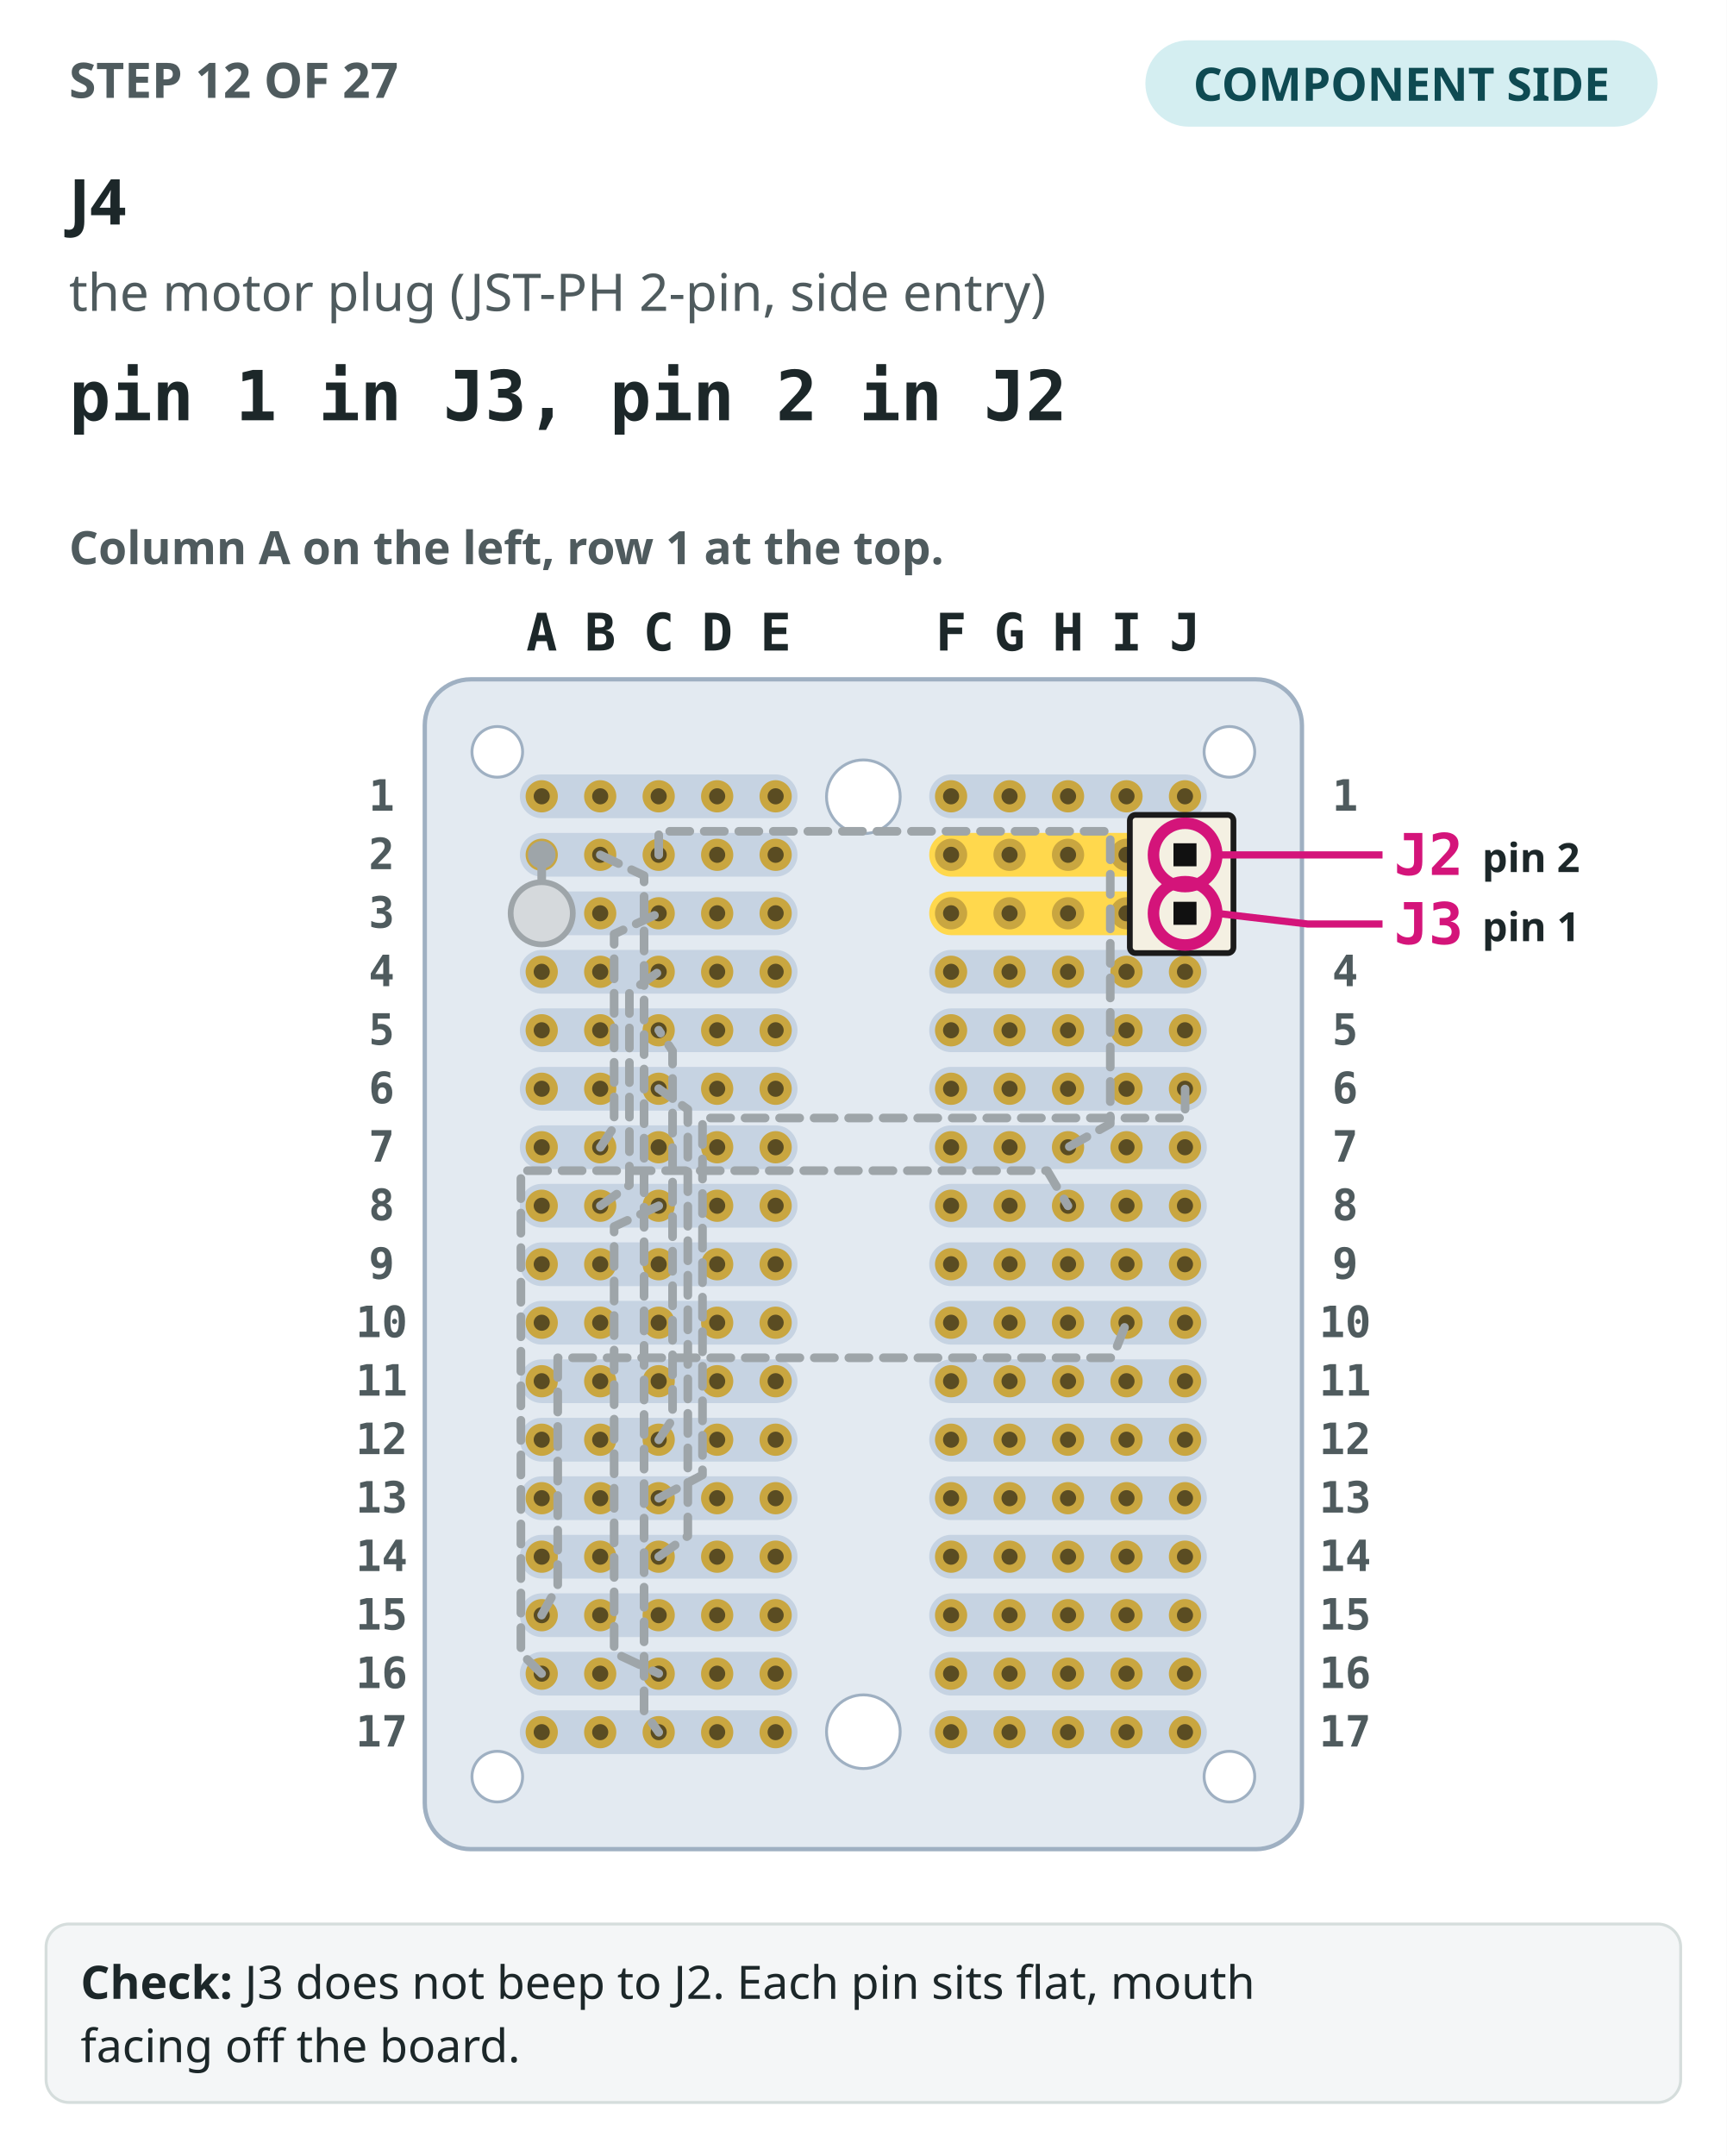
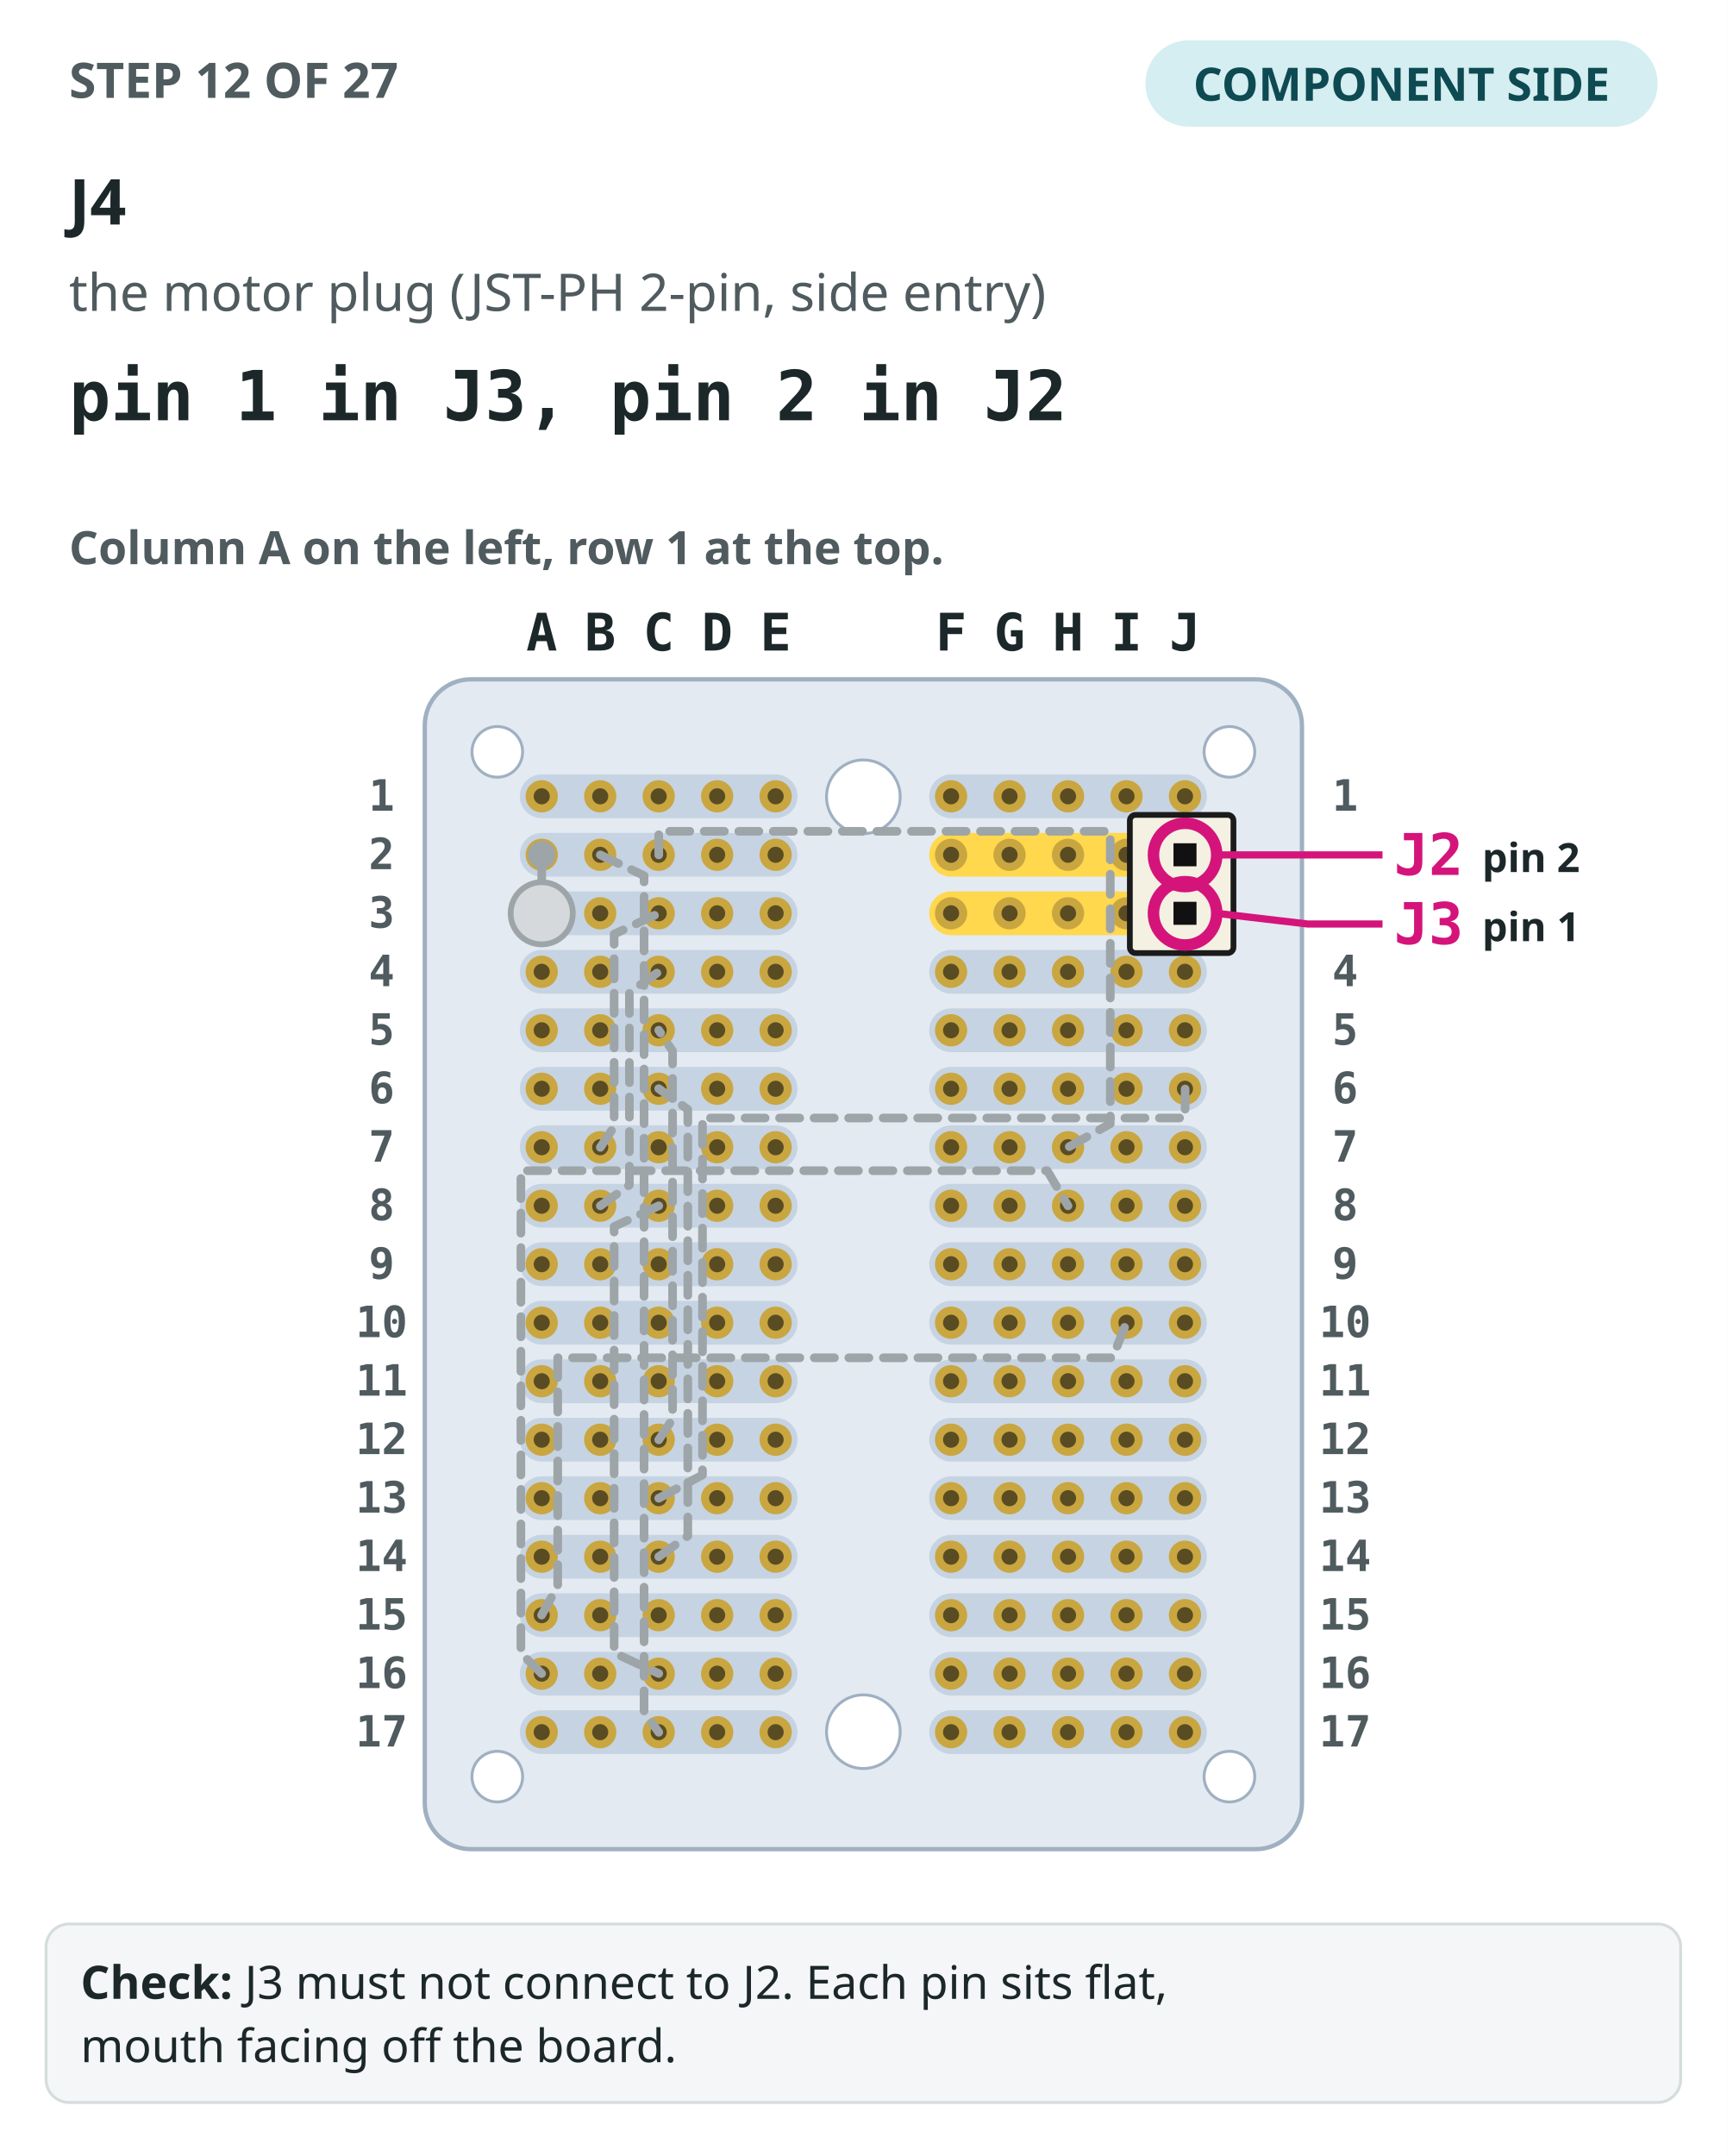
<svg xmlns="http://www.w3.org/2000/svg" viewBox="0 0 600 749" role="img" aria-label="Step 12: The perfboard seen from the component side, column A on the left, with the 11 earlier steps drawn in grey. J4 drawn in colour, pin 1 in J3, pin 2 in J2, its holes circled.">
  <rect width="600" height="749" fill="#ffffff" />
  <text x="24" y="34" font-family="IBM Plex Sans,ui-sans-serif,system-ui,sans-serif" font-size="17" font-weight="700" fill="#4f5b5e">STEP 12 OF 27</text>
  <rect x="398" y="14" width="178" height="30" rx="15" fill="#d4eef1" />
  <text x="487" y="35" text-anchor="middle" font-family="IBM Plex Sans,ui-sans-serif,system-ui,sans-serif" font-size="16" font-weight="700" fill="#0e4a52">COMPONENT SIDE</text>
  <text x="24" y="78" font-family="IBM Plex Sans,ui-sans-serif,system-ui,sans-serif" font-size="22" font-weight="700" fill="#1c2729">J4</text>
  <text x="24" y="108" font-family="IBM Plex Sans,ui-sans-serif,system-ui,sans-serif" font-size="18" fill="#4f5b5e">the motor plug (JST-PH 2-pin, side entry)</text>
  <text x="24" y="146" font-family="IBM Plex Mono,ui-monospace,SFMono-Regular,Menlo,monospace" font-size="24" font-weight="700" fill="#1c2729">pin 1 in J3, pin 2 in J2</text>
  <text x="24" y="196" font-family="IBM Plex Sans,ui-sans-serif,system-ui,sans-serif" font-size="16" font-weight="600" fill="#4f5b5e">Column A on the left, row 1 at the top.</text>
  <rect x="147.6" y="236" width="304.8" height="406.4" rx="16" fill="#e3eaf1" stroke="#9fb0c2" stroke-width="1.5" />
  <rect x="180.64" y="269.04" width="96.48" height="15.2" rx="7.6" fill="#c6d3e2" />
  <rect x="322.88" y="269.04" width="96.48" height="15.2" rx="7.6" fill="#c6d3e2" />
  <rect x="180.64" y="289.36" width="96.48" height="15.2" rx="7.6" fill="#c6d3e2" />
  <rect x="322.88" y="289.36" width="96.48" height="15.2" rx="7.6" fill="#ffd84d" />
  <rect x="180.64" y="309.68" width="96.48" height="15.2" rx="7.6" fill="#c6d3e2" />
  <rect x="322.88" y="309.68" width="96.48" height="15.2" rx="7.6" fill="#ffd84d" />
  <rect x="180.64" y="330" width="96.48" height="15.2" rx="7.6" fill="#c6d3e2" />
  <rect x="322.88" y="330" width="96.48" height="15.2" rx="7.6" fill="#c6d3e2" />
  <rect x="180.64" y="350.32" width="96.48" height="15.2" rx="7.6" fill="#c6d3e2" />
  <rect x="322.88" y="350.32" width="96.48" height="15.2" rx="7.6" fill="#c6d3e2" />
  <rect x="180.64" y="370.64" width="96.48" height="15.2" rx="7.6" fill="#c6d3e2" />
  <rect x="322.88" y="370.64" width="96.48" height="15.2" rx="7.6" fill="#c6d3e2" />
  <rect x="180.64" y="390.96" width="96.48" height="15.2" rx="7.6" fill="#c6d3e2" />
  <rect x="322.88" y="390.96" width="96.48" height="15.2" rx="7.6" fill="#c6d3e2" />
  <rect x="180.64" y="411.28" width="96.48" height="15.2" rx="7.6" fill="#c6d3e2" />
  <rect x="322.88" y="411.28" width="96.48" height="15.2" rx="7.6" fill="#c6d3e2" />
  <rect x="180.64" y="431.6" width="96.48" height="15.2" rx="7.6" fill="#c6d3e2" />
  <rect x="322.88" y="431.6" width="96.48" height="15.2" rx="7.6" fill="#c6d3e2" />
  <rect x="180.64" y="451.92" width="96.48" height="15.2" rx="7.6" fill="#c6d3e2" />
  <rect x="322.88" y="451.92" width="96.48" height="15.2" rx="7.6" fill="#c6d3e2" />
  <rect x="180.64" y="472.24" width="96.48" height="15.2" rx="7.6" fill="#c6d3e2" />
  <rect x="322.88" y="472.24" width="96.48" height="15.2" rx="7.6" fill="#c6d3e2" />
  <rect x="180.64" y="492.56" width="96.48" height="15.2" rx="7.6" fill="#c6d3e2" />
  <rect x="322.88" y="492.56" width="96.48" height="15.2" rx="7.6" fill="#c6d3e2" />
  <rect x="180.64" y="512.88" width="96.48" height="15.2" rx="7.6" fill="#c6d3e2" />
  <rect x="322.88" y="512.88" width="96.48" height="15.2" rx="7.6" fill="#c6d3e2" />
  <rect x="180.64" y="533.2" width="96.48" height="15.2" rx="7.6" fill="#c6d3e2" />
  <rect x="322.88" y="533.2" width="96.48" height="15.2" rx="7.6" fill="#c6d3e2" />
  <rect x="180.64" y="553.52" width="96.48" height="15.2" rx="7.6" fill="#c6d3e2" />
  <rect x="322.88" y="553.52" width="96.48" height="15.2" rx="7.6" fill="#c6d3e2" />
  <rect x="180.64" y="573.84" width="96.48" height="15.2" rx="7.6" fill="#c6d3e2" />
  <rect x="322.88" y="573.84" width="96.48" height="15.2" rx="7.6" fill="#c6d3e2" />
  <rect x="180.64" y="594.16" width="96.48" height="15.2" rx="7.6" fill="#c6d3e2" />
  <rect x="322.88" y="594.16" width="96.48" height="15.2" rx="7.6" fill="#c6d3e2" />
  <circle cx="300" cy="276.8" r="12.8" fill="#ffffff" stroke="#9fb0c2" />
  <circle cx="300" cy="601.6" r="12.8" fill="#ffffff" stroke="#9fb0c2" />
  <circle cx="172.8" cy="261.2" r="8.8" fill="#ffffff" stroke="#9fb0c2" />
  <circle cx="427.2" cy="261.2" r="8.8" fill="#ffffff" stroke="#9fb0c2" />
  <circle cx="172.8" cy="617.2" r="8.8" fill="#ffffff" stroke="#9fb0c2" />
  <circle cx="427.2" cy="617.2" r="8.8" fill="#ffffff" stroke="#9fb0c2" />
  <circle cx="188.24" cy="276.64" r="5.6" fill="#c9a640" />
  <circle cx="188.24" cy="276.64" r="2.8" fill="#5a4c22" />
  <circle cx="208.56" cy="276.64" r="5.6" fill="#c9a640" />
  <circle cx="208.56" cy="276.64" r="2.8" fill="#5a4c22" />
  <circle cx="228.88" cy="276.64" r="5.6" fill="#c9a640" />
  <circle cx="228.88" cy="276.64" r="2.8" fill="#5a4c22" />
  <circle cx="249.2" cy="276.64" r="5.6" fill="#c9a640" />
  <circle cx="249.2" cy="276.64" r="2.8" fill="#5a4c22" />
  <circle cx="269.52" cy="276.64" r="5.6" fill="#c9a640" />
  <circle cx="269.52" cy="276.64" r="2.8" fill="#5a4c22" />
  <circle cx="330.48" cy="276.64" r="5.6" fill="#c9a640" />
  <circle cx="330.48" cy="276.64" r="2.8" fill="#5a4c22" />
  <circle cx="350.8" cy="276.64" r="5.6" fill="#c9a640" />
  <circle cx="350.8" cy="276.64" r="2.8" fill="#5a4c22" />
  <circle cx="371.12" cy="276.64" r="5.6" fill="#c9a640" />
  <circle cx="371.12" cy="276.64" r="2.8" fill="#5a4c22" />
  <circle cx="391.44" cy="276.64" r="5.6" fill="#c9a640" />
  <circle cx="391.44" cy="276.64" r="2.8" fill="#5a4c22" />
  <circle cx="411.76" cy="276.64" r="5.6" fill="#c9a640" />
  <circle cx="411.76" cy="276.64" r="2.8" fill="#5a4c22" />
  <circle cx="188.24" cy="296.96" r="5.6" fill="#c9a640" />
  <circle cx="188.24" cy="296.96" r="2.8" fill="#5a4c22" />
  <circle cx="208.56" cy="296.96" r="5.6" fill="#c9a640" />
  <circle cx="208.56" cy="296.96" r="2.8" fill="#5a4c22" />
  <circle cx="228.88" cy="296.96" r="5.6" fill="#c9a640" />
  <circle cx="228.88" cy="296.96" r="2.8" fill="#5a4c22" />
  <circle cx="249.2" cy="296.96" r="5.6" fill="#c9a640" />
  <circle cx="249.2" cy="296.96" r="2.8" fill="#5a4c22" />
  <circle cx="269.52" cy="296.96" r="5.6" fill="#c9a640" />
  <circle cx="269.52" cy="296.96" r="2.8" fill="#5a4c22" />
  <circle cx="330.48" cy="296.96" r="5.6" fill="#c9a640" />
  <circle cx="330.48" cy="296.96" r="2.8" fill="#5a4c22" />
  <circle cx="350.8" cy="296.96" r="5.6" fill="#c9a640" />
  <circle cx="350.8" cy="296.96" r="2.8" fill="#5a4c22" />
  <circle cx="371.12" cy="296.96" r="5.6" fill="#c9a640" />
  <circle cx="371.12" cy="296.96" r="2.8" fill="#5a4c22" />
  <circle cx="391.44" cy="296.96" r="5.6" fill="#c9a640" />
  <circle cx="391.44" cy="296.96" r="2.8" fill="#5a4c22" />
  <circle cx="411.76" cy="296.96" r="5.6" fill="#c9a640" />
  <circle cx="411.76" cy="296.96" r="2.8" fill="#5a4c22" />
  <circle cx="188.24" cy="317.28" r="5.6" fill="#c9a640" />
  <circle cx="188.24" cy="317.28" r="2.8" fill="#5a4c22" />
  <circle cx="208.56" cy="317.28" r="5.6" fill="#c9a640" />
  <circle cx="208.56" cy="317.28" r="2.8" fill="#5a4c22" />
  <circle cx="228.88" cy="317.28" r="5.6" fill="#c9a640" />
  <circle cx="228.88" cy="317.28" r="2.8" fill="#5a4c22" />
  <circle cx="249.2" cy="317.28" r="5.6" fill="#c9a640" />
  <circle cx="249.2" cy="317.28" r="2.8" fill="#5a4c22" />
  <circle cx="269.52" cy="317.28" r="5.6" fill="#c9a640" />
  <circle cx="269.52" cy="317.28" r="2.8" fill="#5a4c22" />
  <circle cx="330.48" cy="317.28" r="5.6" fill="#c9a640" />
  <circle cx="330.48" cy="317.28" r="2.8" fill="#5a4c22" />
  <circle cx="350.8" cy="317.28" r="5.6" fill="#c9a640" />
  <circle cx="350.8" cy="317.28" r="2.8" fill="#5a4c22" />
  <circle cx="371.12" cy="317.28" r="5.6" fill="#c9a640" />
  <circle cx="371.12" cy="317.28" r="2.8" fill="#5a4c22" />
  <circle cx="391.44" cy="317.28" r="5.6" fill="#c9a640" />
  <circle cx="391.44" cy="317.28" r="2.8" fill="#5a4c22" />
  <circle cx="411.76" cy="317.28" r="5.6" fill="#c9a640" />
  <circle cx="411.76" cy="317.28" r="2.8" fill="#5a4c22" />
  <circle cx="188.24" cy="337.6" r="5.6" fill="#c9a640" />
  <circle cx="188.24" cy="337.6" r="2.8" fill="#5a4c22" />
  <circle cx="208.56" cy="337.6" r="5.6" fill="#c9a640" />
  <circle cx="208.56" cy="337.6" r="2.8" fill="#5a4c22" />
  <circle cx="228.88" cy="337.6" r="5.6" fill="#c9a640" />
  <circle cx="228.88" cy="337.6" r="2.8" fill="#5a4c22" />
  <circle cx="249.2" cy="337.6" r="5.6" fill="#c9a640" />
  <circle cx="249.2" cy="337.6" r="2.8" fill="#5a4c22" />
  <circle cx="269.52" cy="337.6" r="5.6" fill="#c9a640" />
  <circle cx="269.52" cy="337.6" r="2.8" fill="#5a4c22" />
  <circle cx="330.48" cy="337.6" r="5.6" fill="#c9a640" />
  <circle cx="330.48" cy="337.6" r="2.8" fill="#5a4c22" />
  <circle cx="350.8" cy="337.6" r="5.6" fill="#c9a640" />
  <circle cx="350.8" cy="337.6" r="2.8" fill="#5a4c22" />
  <circle cx="371.12" cy="337.6" r="5.6" fill="#c9a640" />
  <circle cx="371.12" cy="337.6" r="2.8" fill="#5a4c22" />
  <circle cx="391.44" cy="337.6" r="5.6" fill="#c9a640" />
  <circle cx="391.44" cy="337.6" r="2.8" fill="#5a4c22" />
  <circle cx="411.76" cy="337.6" r="5.6" fill="#c9a640" />
  <circle cx="411.76" cy="337.6" r="2.8" fill="#5a4c22" />
  <circle cx="188.24" cy="357.92" r="5.6" fill="#c9a640" />
  <circle cx="188.24" cy="357.92" r="2.8" fill="#5a4c22" />
  <circle cx="208.56" cy="357.92" r="5.6" fill="#c9a640" />
  <circle cx="208.56" cy="357.92" r="2.8" fill="#5a4c22" />
  <circle cx="228.88" cy="357.92" r="5.6" fill="#c9a640" />
  <circle cx="228.88" cy="357.92" r="2.8" fill="#5a4c22" />
  <circle cx="249.2" cy="357.92" r="5.6" fill="#c9a640" />
  <circle cx="249.2" cy="357.92" r="2.8" fill="#5a4c22" />
  <circle cx="269.52" cy="357.92" r="5.6" fill="#c9a640" />
  <circle cx="269.52" cy="357.92" r="2.8" fill="#5a4c22" />
  <circle cx="330.48" cy="357.92" r="5.6" fill="#c9a640" />
  <circle cx="330.48" cy="357.92" r="2.8" fill="#5a4c22" />
  <circle cx="350.8" cy="357.92" r="5.6" fill="#c9a640" />
  <circle cx="350.8" cy="357.92" r="2.8" fill="#5a4c22" />
  <circle cx="371.12" cy="357.92" r="5.6" fill="#c9a640" />
  <circle cx="371.12" cy="357.92" r="2.8" fill="#5a4c22" />
  <circle cx="391.44" cy="357.92" r="5.6" fill="#c9a640" />
  <circle cx="391.44" cy="357.92" r="2.8" fill="#5a4c22" />
  <circle cx="411.76" cy="357.92" r="5.6" fill="#c9a640" />
  <circle cx="411.76" cy="357.92" r="2.8" fill="#5a4c22" />
  <circle cx="188.24" cy="378.24" r="5.6" fill="#c9a640" />
  <circle cx="188.24" cy="378.24" r="2.8" fill="#5a4c22" />
  <circle cx="208.56" cy="378.24" r="5.6" fill="#c9a640" />
  <circle cx="208.56" cy="378.24" r="2.8" fill="#5a4c22" />
  <circle cx="228.88" cy="378.24" r="5.6" fill="#c9a640" />
  <circle cx="228.88" cy="378.24" r="2.8" fill="#5a4c22" />
  <circle cx="249.2" cy="378.24" r="5.6" fill="#c9a640" />
  <circle cx="249.2" cy="378.24" r="2.8" fill="#5a4c22" />
  <circle cx="269.52" cy="378.24" r="5.6" fill="#c9a640" />
  <circle cx="269.52" cy="378.24" r="2.8" fill="#5a4c22" />
  <circle cx="330.48" cy="378.24" r="5.6" fill="#c9a640" />
  <circle cx="330.48" cy="378.24" r="2.8" fill="#5a4c22" />
  <circle cx="350.8" cy="378.24" r="5.6" fill="#c9a640" />
  <circle cx="350.8" cy="378.24" r="2.8" fill="#5a4c22" />
  <circle cx="371.12" cy="378.24" r="5.6" fill="#c9a640" />
  <circle cx="371.12" cy="378.24" r="2.8" fill="#5a4c22" />
  <circle cx="391.44" cy="378.24" r="5.6" fill="#c9a640" />
  <circle cx="391.44" cy="378.24" r="2.8" fill="#5a4c22" />
  <circle cx="411.76" cy="378.24" r="5.6" fill="#c9a640" />
  <circle cx="411.76" cy="378.24" r="2.8" fill="#5a4c22" />
  <circle cx="188.24" cy="398.56" r="5.6" fill="#c9a640" />
  <circle cx="188.24" cy="398.56" r="2.8" fill="#5a4c22" />
  <circle cx="208.56" cy="398.56" r="5.6" fill="#c9a640" />
  <circle cx="208.56" cy="398.56" r="2.8" fill="#5a4c22" />
  <circle cx="228.88" cy="398.56" r="5.6" fill="#c9a640" />
  <circle cx="228.88" cy="398.56" r="2.8" fill="#5a4c22" />
  <circle cx="249.2" cy="398.56" r="5.6" fill="#c9a640" />
  <circle cx="249.2" cy="398.56" r="2.8" fill="#5a4c22" />
  <circle cx="269.52" cy="398.56" r="5.6" fill="#c9a640" />
  <circle cx="269.52" cy="398.56" r="2.8" fill="#5a4c22" />
  <circle cx="330.48" cy="398.56" r="5.6" fill="#c9a640" />
  <circle cx="330.48" cy="398.56" r="2.8" fill="#5a4c22" />
  <circle cx="350.8" cy="398.56" r="5.6" fill="#c9a640" />
  <circle cx="350.8" cy="398.56" r="2.8" fill="#5a4c22" />
  <circle cx="371.12" cy="398.56" r="5.6" fill="#c9a640" />
  <circle cx="371.12" cy="398.56" r="2.8" fill="#5a4c22" />
  <circle cx="391.44" cy="398.56" r="5.6" fill="#c9a640" />
  <circle cx="391.44" cy="398.56" r="2.8" fill="#5a4c22" />
  <circle cx="411.76" cy="398.56" r="5.6" fill="#c9a640" />
  <circle cx="411.76" cy="398.56" r="2.8" fill="#5a4c22" />
  <circle cx="188.24" cy="418.88" r="5.6" fill="#c9a640" />
  <circle cx="188.24" cy="418.88" r="2.8" fill="#5a4c22" />
  <circle cx="208.56" cy="418.88" r="5.6" fill="#c9a640" />
  <circle cx="208.56" cy="418.88" r="2.8" fill="#5a4c22" />
  <circle cx="228.88" cy="418.88" r="5.6" fill="#c9a640" />
  <circle cx="228.88" cy="418.88" r="2.8" fill="#5a4c22" />
  <circle cx="249.2" cy="418.88" r="5.6" fill="#c9a640" />
  <circle cx="249.2" cy="418.88" r="2.8" fill="#5a4c22" />
  <circle cx="269.52" cy="418.88" r="5.6" fill="#c9a640" />
  <circle cx="269.52" cy="418.88" r="2.8" fill="#5a4c22" />
  <circle cx="330.48" cy="418.88" r="5.6" fill="#c9a640" />
  <circle cx="330.48" cy="418.88" r="2.8" fill="#5a4c22" />
  <circle cx="350.8" cy="418.88" r="5.6" fill="#c9a640" />
  <circle cx="350.8" cy="418.88" r="2.8" fill="#5a4c22" />
  <circle cx="371.12" cy="418.88" r="5.6" fill="#c9a640" />
  <circle cx="371.12" cy="418.88" r="2.8" fill="#5a4c22" />
  <circle cx="391.44" cy="418.88" r="5.6" fill="#c9a640" />
  <circle cx="391.44" cy="418.88" r="2.8" fill="#5a4c22" />
  <circle cx="411.76" cy="418.88" r="5.6" fill="#c9a640" />
  <circle cx="411.76" cy="418.88" r="2.8" fill="#5a4c22" />
  <circle cx="188.24" cy="439.2" r="5.6" fill="#c9a640" />
  <circle cx="188.24" cy="439.2" r="2.8" fill="#5a4c22" />
  <circle cx="208.56" cy="439.2" r="5.6" fill="#c9a640" />
  <circle cx="208.56" cy="439.2" r="2.8" fill="#5a4c22" />
  <circle cx="228.88" cy="439.2" r="5.6" fill="#c9a640" />
  <circle cx="228.88" cy="439.2" r="2.8" fill="#5a4c22" />
  <circle cx="249.2" cy="439.2" r="5.6" fill="#c9a640" />
  <circle cx="249.2" cy="439.2" r="2.8" fill="#5a4c22" />
  <circle cx="269.52" cy="439.2" r="5.6" fill="#c9a640" />
  <circle cx="269.52" cy="439.2" r="2.8" fill="#5a4c22" />
  <circle cx="330.48" cy="439.2" r="5.6" fill="#c9a640" />
  <circle cx="330.48" cy="439.2" r="2.8" fill="#5a4c22" />
  <circle cx="350.8" cy="439.2" r="5.6" fill="#c9a640" />
  <circle cx="350.8" cy="439.2" r="2.8" fill="#5a4c22" />
  <circle cx="371.12" cy="439.2" r="5.6" fill="#c9a640" />
  <circle cx="371.12" cy="439.2" r="2.8" fill="#5a4c22" />
  <circle cx="391.44" cy="439.2" r="5.6" fill="#c9a640" />
  <circle cx="391.44" cy="439.2" r="2.8" fill="#5a4c22" />
  <circle cx="411.76" cy="439.2" r="5.6" fill="#c9a640" />
  <circle cx="411.76" cy="439.2" r="2.8" fill="#5a4c22" />
  <circle cx="188.24" cy="459.52" r="5.6" fill="#c9a640" />
  <circle cx="188.24" cy="459.52" r="2.8" fill="#5a4c22" />
  <circle cx="208.56" cy="459.52" r="5.6" fill="#c9a640" />
  <circle cx="208.56" cy="459.52" r="2.8" fill="#5a4c22" />
  <circle cx="228.88" cy="459.52" r="5.6" fill="#c9a640" />
  <circle cx="228.88" cy="459.52" r="2.8" fill="#5a4c22" />
  <circle cx="249.2" cy="459.52" r="5.6" fill="#c9a640" />
  <circle cx="249.2" cy="459.52" r="2.8" fill="#5a4c22" />
  <circle cx="269.52" cy="459.52" r="5.6" fill="#c9a640" />
  <circle cx="269.52" cy="459.52" r="2.8" fill="#5a4c22" />
  <circle cx="330.48" cy="459.52" r="5.6" fill="#c9a640" />
  <circle cx="330.48" cy="459.52" r="2.8" fill="#5a4c22" />
  <circle cx="350.8" cy="459.52" r="5.6" fill="#c9a640" />
  <circle cx="350.8" cy="459.52" r="2.8" fill="#5a4c22" />
  <circle cx="371.12" cy="459.52" r="5.6" fill="#c9a640" />
  <circle cx="371.12" cy="459.52" r="2.8" fill="#5a4c22" />
  <circle cx="391.44" cy="459.52" r="5.6" fill="#c9a640" />
  <circle cx="391.44" cy="459.52" r="2.8" fill="#5a4c22" />
  <circle cx="411.76" cy="459.52" r="5.6" fill="#c9a640" />
  <circle cx="411.76" cy="459.52" r="2.8" fill="#5a4c22" />
  <circle cx="188.24" cy="479.84" r="5.6" fill="#c9a640" />
  <circle cx="188.24" cy="479.84" r="2.8" fill="#5a4c22" />
  <circle cx="208.56" cy="479.84" r="5.6" fill="#c9a640" />
  <circle cx="208.56" cy="479.84" r="2.8" fill="#5a4c22" />
  <circle cx="228.88" cy="479.84" r="5.6" fill="#c9a640" />
  <circle cx="228.88" cy="479.84" r="2.8" fill="#5a4c22" />
  <circle cx="249.2" cy="479.84" r="5.6" fill="#c9a640" />
  <circle cx="249.2" cy="479.84" r="2.8" fill="#5a4c22" />
  <circle cx="269.52" cy="479.84" r="5.6" fill="#c9a640" />
  <circle cx="269.52" cy="479.84" r="2.8" fill="#5a4c22" />
  <circle cx="330.48" cy="479.84" r="5.6" fill="#c9a640" />
  <circle cx="330.48" cy="479.84" r="2.8" fill="#5a4c22" />
  <circle cx="350.8" cy="479.84" r="5.6" fill="#c9a640" />
  <circle cx="350.8" cy="479.84" r="2.8" fill="#5a4c22" />
  <circle cx="371.12" cy="479.84" r="5.6" fill="#c9a640" />
  <circle cx="371.12" cy="479.84" r="2.8" fill="#5a4c22" />
  <circle cx="391.44" cy="479.84" r="5.6" fill="#c9a640" />
  <circle cx="391.44" cy="479.84" r="2.8" fill="#5a4c22" />
  <circle cx="411.76" cy="479.84" r="5.6" fill="#c9a640" />
  <circle cx="411.76" cy="479.84" r="2.8" fill="#5a4c22" />
  <circle cx="188.24" cy="500.16" r="5.6" fill="#c9a640" />
  <circle cx="188.24" cy="500.16" r="2.8" fill="#5a4c22" />
  <circle cx="208.56" cy="500.16" r="5.6" fill="#c9a640" />
  <circle cx="208.56" cy="500.16" r="2.8" fill="#5a4c22" />
  <circle cx="228.88" cy="500.16" r="5.6" fill="#c9a640" />
  <circle cx="228.88" cy="500.16" r="2.8" fill="#5a4c22" />
  <circle cx="249.2" cy="500.16" r="5.6" fill="#c9a640" />
  <circle cx="249.2" cy="500.16" r="2.8" fill="#5a4c22" />
  <circle cx="269.52" cy="500.16" r="5.6" fill="#c9a640" />
  <circle cx="269.52" cy="500.16" r="2.8" fill="#5a4c22" />
  <circle cx="330.48" cy="500.16" r="5.6" fill="#c9a640" />
  <circle cx="330.48" cy="500.16" r="2.8" fill="#5a4c22" />
  <circle cx="350.8" cy="500.16" r="5.6" fill="#c9a640" />
  <circle cx="350.8" cy="500.16" r="2.8" fill="#5a4c22" />
  <circle cx="371.12" cy="500.16" r="5.6" fill="#c9a640" />
  <circle cx="371.12" cy="500.16" r="2.8" fill="#5a4c22" />
  <circle cx="391.44" cy="500.16" r="5.6" fill="#c9a640" />
  <circle cx="391.44" cy="500.16" r="2.8" fill="#5a4c22" />
  <circle cx="411.76" cy="500.16" r="5.6" fill="#c9a640" />
  <circle cx="411.76" cy="500.16" r="2.8" fill="#5a4c22" />
  <circle cx="188.24" cy="520.48" r="5.6" fill="#c9a640" />
  <circle cx="188.24" cy="520.48" r="2.8" fill="#5a4c22" />
  <circle cx="208.56" cy="520.48" r="5.6" fill="#c9a640" />
  <circle cx="208.56" cy="520.48" r="2.8" fill="#5a4c22" />
  <circle cx="228.88" cy="520.48" r="5.6" fill="#c9a640" />
  <circle cx="228.88" cy="520.48" r="2.8" fill="#5a4c22" />
  <circle cx="249.2" cy="520.48" r="5.6" fill="#c9a640" />
  <circle cx="249.2" cy="520.48" r="2.8" fill="#5a4c22" />
  <circle cx="269.52" cy="520.48" r="5.6" fill="#c9a640" />
  <circle cx="269.52" cy="520.48" r="2.8" fill="#5a4c22" />
  <circle cx="330.48" cy="520.48" r="5.6" fill="#c9a640" />
  <circle cx="330.48" cy="520.48" r="2.8" fill="#5a4c22" />
  <circle cx="350.8" cy="520.48" r="5.6" fill="#c9a640" />
  <circle cx="350.8" cy="520.48" r="2.8" fill="#5a4c22" />
  <circle cx="371.12" cy="520.48" r="5.6" fill="#c9a640" />
  <circle cx="371.12" cy="520.48" r="2.8" fill="#5a4c22" />
  <circle cx="391.44" cy="520.48" r="5.6" fill="#c9a640" />
  <circle cx="391.44" cy="520.48" r="2.8" fill="#5a4c22" />
  <circle cx="411.76" cy="520.48" r="5.6" fill="#c9a640" />
  <circle cx="411.76" cy="520.48" r="2.8" fill="#5a4c22" />
  <circle cx="188.24" cy="540.8" r="5.6" fill="#c9a640" />
  <circle cx="188.24" cy="540.8" r="2.8" fill="#5a4c22" />
  <circle cx="208.56" cy="540.8" r="5.6" fill="#c9a640" />
  <circle cx="208.56" cy="540.8" r="2.8" fill="#5a4c22" />
  <circle cx="228.88" cy="540.8" r="5.6" fill="#c9a640" />
  <circle cx="228.88" cy="540.8" r="2.8" fill="#5a4c22" />
  <circle cx="249.2" cy="540.8" r="5.6" fill="#c9a640" />
  <circle cx="249.2" cy="540.8" r="2.8" fill="#5a4c22" />
  <circle cx="269.52" cy="540.8" r="5.6" fill="#c9a640" />
  <circle cx="269.52" cy="540.8" r="2.8" fill="#5a4c22" />
  <circle cx="330.48" cy="540.8" r="5.6" fill="#c9a640" />
  <circle cx="330.48" cy="540.8" r="2.8" fill="#5a4c22" />
  <circle cx="350.8" cy="540.8" r="5.6" fill="#c9a640" />
  <circle cx="350.8" cy="540.8" r="2.8" fill="#5a4c22" />
  <circle cx="371.12" cy="540.8" r="5.6" fill="#c9a640" />
  <circle cx="371.12" cy="540.8" r="2.8" fill="#5a4c22" />
  <circle cx="391.44" cy="540.8" r="5.6" fill="#c9a640" />
  <circle cx="391.44" cy="540.8" r="2.8" fill="#5a4c22" />
  <circle cx="411.76" cy="540.8" r="5.6" fill="#c9a640" />
  <circle cx="411.76" cy="540.8" r="2.8" fill="#5a4c22" />
  <circle cx="188.24" cy="561.12" r="5.6" fill="#c9a640" />
  <circle cx="188.24" cy="561.12" r="2.8" fill="#5a4c22" />
  <circle cx="208.56" cy="561.12" r="5.6" fill="#c9a640" />
  <circle cx="208.56" cy="561.12" r="2.8" fill="#5a4c22" />
  <circle cx="228.88" cy="561.12" r="5.6" fill="#c9a640" />
  <circle cx="228.88" cy="561.12" r="2.8" fill="#5a4c22" />
  <circle cx="249.2" cy="561.12" r="5.6" fill="#c9a640" />
  <circle cx="249.2" cy="561.12" r="2.8" fill="#5a4c22" />
  <circle cx="269.52" cy="561.12" r="5.6" fill="#c9a640" />
  <circle cx="269.52" cy="561.12" r="2.8" fill="#5a4c22" />
  <circle cx="330.48" cy="561.12" r="5.6" fill="#c9a640" />
  <circle cx="330.48" cy="561.12" r="2.8" fill="#5a4c22" />
  <circle cx="350.8" cy="561.12" r="5.6" fill="#c9a640" />
  <circle cx="350.8" cy="561.12" r="2.8" fill="#5a4c22" />
  <circle cx="371.12" cy="561.12" r="5.6" fill="#c9a640" />
  <circle cx="371.12" cy="561.12" r="2.8" fill="#5a4c22" />
  <circle cx="391.44" cy="561.12" r="5.6" fill="#c9a640" />
  <circle cx="391.44" cy="561.12" r="2.8" fill="#5a4c22" />
  <circle cx="411.76" cy="561.12" r="5.6" fill="#c9a640" />
  <circle cx="411.76" cy="561.12" r="2.8" fill="#5a4c22" />
  <circle cx="188.24" cy="581.44" r="5.6" fill="#c9a640" />
  <circle cx="188.24" cy="581.44" r="2.8" fill="#5a4c22" />
  <circle cx="208.56" cy="581.44" r="5.6" fill="#c9a640" />
  <circle cx="208.56" cy="581.44" r="2.8" fill="#5a4c22" />
  <circle cx="228.88" cy="581.44" r="5.6" fill="#c9a640" />
  <circle cx="228.88" cy="581.44" r="2.8" fill="#5a4c22" />
  <circle cx="249.2" cy="581.44" r="5.6" fill="#c9a640" />
  <circle cx="249.2" cy="581.44" r="2.8" fill="#5a4c22" />
  <circle cx="269.52" cy="581.44" r="5.6" fill="#c9a640" />
  <circle cx="269.52" cy="581.44" r="2.8" fill="#5a4c22" />
  <circle cx="330.48" cy="581.44" r="5.6" fill="#c9a640" />
  <circle cx="330.48" cy="581.44" r="2.8" fill="#5a4c22" />
  <circle cx="350.8" cy="581.44" r="5.6" fill="#c9a640" />
  <circle cx="350.8" cy="581.44" r="2.8" fill="#5a4c22" />
  <circle cx="371.12" cy="581.44" r="5.6" fill="#c9a640" />
  <circle cx="371.12" cy="581.44" r="2.8" fill="#5a4c22" />
  <circle cx="391.44" cy="581.44" r="5.6" fill="#c9a640" />
  <circle cx="391.44" cy="581.44" r="2.8" fill="#5a4c22" />
  <circle cx="411.76" cy="581.44" r="5.6" fill="#c9a640" />
  <circle cx="411.76" cy="581.44" r="2.8" fill="#5a4c22" />
  <circle cx="188.24" cy="601.76" r="5.6" fill="#c9a640" />
  <circle cx="188.24" cy="601.76" r="2.8" fill="#5a4c22" />
  <circle cx="208.56" cy="601.76" r="5.6" fill="#c9a640" />
  <circle cx="208.56" cy="601.76" r="2.8" fill="#5a4c22" />
  <circle cx="228.88" cy="601.76" r="5.6" fill="#c9a640" />
  <circle cx="228.88" cy="601.76" r="2.8" fill="#5a4c22" />
  <circle cx="249.2" cy="601.76" r="5.6" fill="#c9a640" />
  <circle cx="249.2" cy="601.76" r="2.8" fill="#5a4c22" />
  <circle cx="269.52" cy="601.76" r="5.6" fill="#c9a640" />
  <circle cx="269.52" cy="601.76" r="2.8" fill="#5a4c22" />
  <circle cx="330.48" cy="601.76" r="5.6" fill="#c9a640" />
  <circle cx="330.48" cy="601.76" r="2.8" fill="#5a4c22" />
  <circle cx="350.8" cy="601.76" r="5.6" fill="#c9a640" />
  <circle cx="350.8" cy="601.76" r="2.8" fill="#5a4c22" />
  <circle cx="371.12" cy="601.76" r="5.6" fill="#c9a640" />
  <circle cx="371.12" cy="601.76" r="2.8" fill="#5a4c22" />
  <circle cx="391.44" cy="601.76" r="5.6" fill="#c9a640" />
  <circle cx="391.44" cy="601.76" r="2.8" fill="#5a4c22" />
  <circle cx="411.76" cy="601.76" r="5.6" fill="#c9a640" />
  <circle cx="411.76" cy="601.76" r="2.8" fill="#5a4c22" />
  <polyline points="208.6,398.6 213.4,391.4 213.4,324.5 228.9,317.3" fill="none" stroke="#9ea5a9" stroke-width="3" stroke-dasharray="7 5" stroke-linecap="round" stroke-linejoin="round" />
  <polyline points="208.6,418.9 218.7,411.7 218.7,344.8 228.9,337.6" fill="none" stroke="#9ea5a9" stroke-width="3" stroke-dasharray="7 5" stroke-linecap="round" stroke-linejoin="round" />
  <polyline points="228.9,500.2 233.7,493.0 233.7,365.1 228.9,357.9" fill="none" stroke="#9ea5a9" stroke-width="3" stroke-dasharray="7 5" stroke-linecap="round" stroke-linejoin="round" />
  <polyline points="228.9,540.8 239.0,533.6 239.0,385.4 228.9,378.2" fill="none" stroke="#9ea5a9" stroke-width="3" stroke-dasharray="7 5" stroke-linecap="round" stroke-linejoin="round" />
  <polyline points="228.9,418.9 213.4,426.1 213.4,574.2 228.9,581.4" fill="none" stroke="#9ea5a9" stroke-width="3" stroke-dasharray="7 5" stroke-linecap="round" stroke-linejoin="round" />
  <polyline points="228.9,297.0 228.9,288.8 385.8,288.8 385.8,390.4 371.1,398.6" fill="none" stroke="#9ea5a9" stroke-width="3" stroke-dasharray="7 5" stroke-linecap="round" stroke-linejoin="round" />
  <polyline points="188.2,561.1 193.8,551.0 193.8,471.7 386.6,471.7 391.4,459.5" fill="none" stroke="#9ea5a9" stroke-width="3" stroke-dasharray="7 5" stroke-linecap="round" stroke-linejoin="round" />
  <polyline points="228.9,520.5 244.1,512.4 244.1,388.4 411.8,388.4 411.8,378.2" fill="none" stroke="#9ea5a9" stroke-width="3" stroke-dasharray="7 5" stroke-linecap="round" stroke-linejoin="round" />
  <polyline points="208.6,297.0 223.8,304.2 223.8,594.6 228.9,601.8" fill="none" stroke="#9ea5a9" stroke-width="3" stroke-dasharray="7 5" stroke-linecap="round" stroke-linejoin="round" />
  <polyline points="188.2,581.4 181.0,574.3 181.0,406.7 363.9,406.7 371.1,418.9" fill="none" stroke="#9ea5a9" stroke-width="3" stroke-dasharray="7 5" stroke-linecap="round" stroke-linejoin="round" />
  <line x1="188.24" y1="317.28" x2="188.24" y2="296.96" stroke="#9ea5a9" stroke-width="3" />
  <circle cx="188.24" cy="317.28" r="10.8" fill="#d5d9dc" stroke="#9ea5a9" stroke-width="2" />
  <circle cx="188.24" cy="296.96" r="4.8" fill="#9ea5a9" />
  <text x="188.24" y="226" text-anchor="middle" font-family="IBM Plex Mono,ui-monospace,SFMono-Regular,Menlo,monospace" font-size="18" font-weight="700" fill="#1c2729">A</text>
  <text x="208.56" y="226" text-anchor="middle" font-family="IBM Plex Mono,ui-monospace,SFMono-Regular,Menlo,monospace" font-size="18" font-weight="700" fill="#1c2729">B</text>
  <text x="228.88" y="226" text-anchor="middle" font-family="IBM Plex Mono,ui-monospace,SFMono-Regular,Menlo,monospace" font-size="18" font-weight="700" fill="#1c2729">C</text>
  <text x="249.2" y="226" text-anchor="middle" font-family="IBM Plex Mono,ui-monospace,SFMono-Regular,Menlo,monospace" font-size="18" font-weight="700" fill="#1c2729">D</text>
  <text x="269.52" y="226" text-anchor="middle" font-family="IBM Plex Mono,ui-monospace,SFMono-Regular,Menlo,monospace" font-size="18" font-weight="700" fill="#1c2729">E</text>
  <text x="330.48" y="226" text-anchor="middle" font-family="IBM Plex Mono,ui-monospace,SFMono-Regular,Menlo,monospace" font-size="18" font-weight="700" fill="#1c2729">F</text>
  <text x="350.8" y="226" text-anchor="middle" font-family="IBM Plex Mono,ui-monospace,SFMono-Regular,Menlo,monospace" font-size="18" font-weight="700" fill="#1c2729">G</text>
  <text x="371.12" y="226" text-anchor="middle" font-family="IBM Plex Mono,ui-monospace,SFMono-Regular,Menlo,monospace" font-size="18" font-weight="700" fill="#1c2729">H</text>
  <text x="391.44" y="226" text-anchor="middle" font-family="IBM Plex Mono,ui-monospace,SFMono-Regular,Menlo,monospace" font-size="18" font-weight="700" fill="#1c2729">I</text>
  <text x="411.76" y="226" text-anchor="middle" font-family="IBM Plex Mono,ui-monospace,SFMono-Regular,Menlo,monospace" font-size="18" font-weight="700" fill="#1c2729">J</text>
  <text x="132.6" y="281.64" text-anchor="middle" font-family="IBM Plex Mono,ui-monospace,SFMono-Regular,Menlo,monospace" font-size="15" font-weight="700" fill="#4f5b5e">1</text>
  <text x="467.4" y="281.64" text-anchor="middle" font-family="IBM Plex Mono,ui-monospace,SFMono-Regular,Menlo,monospace" font-size="15" font-weight="700" fill="#4f5b5e">1</text>
  <text x="132.6" y="301.96" text-anchor="middle" font-family="IBM Plex Mono,ui-monospace,SFMono-Regular,Menlo,monospace" font-size="15" font-weight="700" fill="#4f5b5e">2</text>
  <text x="132.6" y="322.28" text-anchor="middle" font-family="IBM Plex Mono,ui-monospace,SFMono-Regular,Menlo,monospace" font-size="15" font-weight="700" fill="#4f5b5e">3</text>
  <text x="132.6" y="342.6" text-anchor="middle" font-family="IBM Plex Mono,ui-monospace,SFMono-Regular,Menlo,monospace" font-size="15" font-weight="700" fill="#4f5b5e">4</text>
  <text x="467.4" y="342.6" text-anchor="middle" font-family="IBM Plex Mono,ui-monospace,SFMono-Regular,Menlo,monospace" font-size="15" font-weight="700" fill="#4f5b5e">4</text>
  <text x="132.6" y="362.92" text-anchor="middle" font-family="IBM Plex Mono,ui-monospace,SFMono-Regular,Menlo,monospace" font-size="15" font-weight="700" fill="#4f5b5e">5</text>
  <text x="467.4" y="362.92" text-anchor="middle" font-family="IBM Plex Mono,ui-monospace,SFMono-Regular,Menlo,monospace" font-size="15" font-weight="700" fill="#4f5b5e">5</text>
  <text x="132.6" y="383.24" text-anchor="middle" font-family="IBM Plex Mono,ui-monospace,SFMono-Regular,Menlo,monospace" font-size="15" font-weight="700" fill="#4f5b5e">6</text>
  <text x="467.4" y="383.24" text-anchor="middle" font-family="IBM Plex Mono,ui-monospace,SFMono-Regular,Menlo,monospace" font-size="15" font-weight="700" fill="#4f5b5e">6</text>
  <text x="132.6" y="403.56" text-anchor="middle" font-family="IBM Plex Mono,ui-monospace,SFMono-Regular,Menlo,monospace" font-size="15" font-weight="700" fill="#4f5b5e">7</text>
  <text x="467.4" y="403.56" text-anchor="middle" font-family="IBM Plex Mono,ui-monospace,SFMono-Regular,Menlo,monospace" font-size="15" font-weight="700" fill="#4f5b5e">7</text>
  <text x="132.6" y="423.88" text-anchor="middle" font-family="IBM Plex Mono,ui-monospace,SFMono-Regular,Menlo,monospace" font-size="15" font-weight="700" fill="#4f5b5e">8</text>
  <text x="467.4" y="423.88" text-anchor="middle" font-family="IBM Plex Mono,ui-monospace,SFMono-Regular,Menlo,monospace" font-size="15" font-weight="700" fill="#4f5b5e">8</text>
  <text x="132.6" y="444.2" text-anchor="middle" font-family="IBM Plex Mono,ui-monospace,SFMono-Regular,Menlo,monospace" font-size="15" font-weight="700" fill="#4f5b5e">9</text>
  <text x="467.4" y="444.2" text-anchor="middle" font-family="IBM Plex Mono,ui-monospace,SFMono-Regular,Menlo,monospace" font-size="15" font-weight="700" fill="#4f5b5e">9</text>
  <text x="132.6" y="464.52" text-anchor="middle" font-family="IBM Plex Mono,ui-monospace,SFMono-Regular,Menlo,monospace" font-size="15" font-weight="700" fill="#4f5b5e">10</text>
  <text x="467.4" y="464.52" text-anchor="middle" font-family="IBM Plex Mono,ui-monospace,SFMono-Regular,Menlo,monospace" font-size="15" font-weight="700" fill="#4f5b5e">10</text>
  <text x="132.6" y="484.84" text-anchor="middle" font-family="IBM Plex Mono,ui-monospace,SFMono-Regular,Menlo,monospace" font-size="15" font-weight="700" fill="#4f5b5e">11</text>
  <text x="467.4" y="484.84" text-anchor="middle" font-family="IBM Plex Mono,ui-monospace,SFMono-Regular,Menlo,monospace" font-size="15" font-weight="700" fill="#4f5b5e">11</text>
  <text x="132.6" y="505.16" text-anchor="middle" font-family="IBM Plex Mono,ui-monospace,SFMono-Regular,Menlo,monospace" font-size="15" font-weight="700" fill="#4f5b5e">12</text>
  <text x="467.4" y="505.16" text-anchor="middle" font-family="IBM Plex Mono,ui-monospace,SFMono-Regular,Menlo,monospace" font-size="15" font-weight="700" fill="#4f5b5e">12</text>
  <text x="132.6" y="525.48" text-anchor="middle" font-family="IBM Plex Mono,ui-monospace,SFMono-Regular,Menlo,monospace" font-size="15" font-weight="700" fill="#4f5b5e">13</text>
  <text x="467.4" y="525.48" text-anchor="middle" font-family="IBM Plex Mono,ui-monospace,SFMono-Regular,Menlo,monospace" font-size="15" font-weight="700" fill="#4f5b5e">13</text>
  <text x="132.6" y="545.8" text-anchor="middle" font-family="IBM Plex Mono,ui-monospace,SFMono-Regular,Menlo,monospace" font-size="15" font-weight="700" fill="#4f5b5e">14</text>
  <text x="467.4" y="545.8" text-anchor="middle" font-family="IBM Plex Mono,ui-monospace,SFMono-Regular,Menlo,monospace" font-size="15" font-weight="700" fill="#4f5b5e">14</text>
  <text x="132.6" y="566.12" text-anchor="middle" font-family="IBM Plex Mono,ui-monospace,SFMono-Regular,Menlo,monospace" font-size="15" font-weight="700" fill="#4f5b5e">15</text>
  <text x="467.4" y="566.12" text-anchor="middle" font-family="IBM Plex Mono,ui-monospace,SFMono-Regular,Menlo,monospace" font-size="15" font-weight="700" fill="#4f5b5e">15</text>
  <text x="132.6" y="586.44" text-anchor="middle" font-family="IBM Plex Mono,ui-monospace,SFMono-Regular,Menlo,monospace" font-size="15" font-weight="700" fill="#4f5b5e">16</text>
  <text x="467.4" y="586.44" text-anchor="middle" font-family="IBM Plex Mono,ui-monospace,SFMono-Regular,Menlo,monospace" font-size="15" font-weight="700" fill="#4f5b5e">16</text>
  <text x="132.6" y="606.76" text-anchor="middle" font-family="IBM Plex Mono,ui-monospace,SFMono-Regular,Menlo,monospace" font-size="15" font-weight="700" fill="#4f5b5e">17</text>
  <text x="467.4" y="606.76" text-anchor="middle" font-family="IBM Plex Mono,ui-monospace,SFMono-Regular,Menlo,monospace" font-size="15" font-weight="700" fill="#4f5b5e">17</text>
  <rect x="392.6" y="283.1" width="36.0" height="48.0" rx="2" fill="#f4f0e2" stroke="#1b1b1b" stroke-width="2" />
  <rect x="407.76" y="292.96" width="8" height="8" fill="#111" />
  <rect x="407.76" y="313.28" width="8" height="8" fill="#111" />
  <circle cx="411.8" cy="317.3" r="11" fill="none" stroke="#d4147a" stroke-width="4" />
  <circle cx="411.8" cy="297.0" r="11" fill="none" stroke="#d4147a" stroke-width="4" />
  <polyline points="422.8,317.3 454.4,321.0 480.4,321.0" fill="none" stroke="#d4147a" stroke-width="2.5" />
  <text x="484.4" y="327.96" text-anchor="start" font-family="IBM Plex Mono,ui-monospace,SFMono-Regular,Menlo,monospace" font-size="20" font-weight="700" fill="#d4147a">J3</text>
  <text x="515" y="326.96" text-anchor="start" font-family="IBM Plex Sans,ui-sans-serif,system-ui,sans-serif" font-size="14" font-weight="600" fill="#1c2729">pin 1</text>
  <polyline points="422.8,297.0 454.4,297.0 480.4,297.0" fill="none" stroke="#d4147a" stroke-width="2.5" />
  <text x="484.4" y="303.96" text-anchor="start" font-family="IBM Plex Mono,ui-monospace,SFMono-Regular,Menlo,monospace" font-size="20" font-weight="700" fill="#d4147a">J2</text>
  <text x="515" y="302.96" text-anchor="start" font-family="IBM Plex Sans,ui-sans-serif,system-ui,sans-serif" font-size="14" font-weight="600" fill="#1c2729">pin 2</text>
  <rect x="16" y="668.4" width="568" height="62" rx="8" fill="#f4f6f7" stroke="#d5dddc" />
  <text x="28" y="694.4" font-family="IBM Plex Sans,ui-sans-serif,system-ui,sans-serif" font-size="16" fill="#1c2729">
-     <tspan font-weight="700">Check:</tspan> J3 does not beep to J2. Each pin sits flat, mouth</text>
-   <text x="28" y="716.4" font-family="IBM Plex Sans,ui-sans-serif,system-ui,sans-serif" font-size="16" fill="#1c2729">facing off the board.</text>
+     <tspan font-weight="700">Check:</tspan> J3 must not connect to J2. Each pin sits flat,</text>
+   <text x="28" y="716.4" font-family="IBM Plex Sans,ui-sans-serif,system-ui,sans-serif" font-size="16" fill="#1c2729">mouth facing off the board.</text>
</svg>
